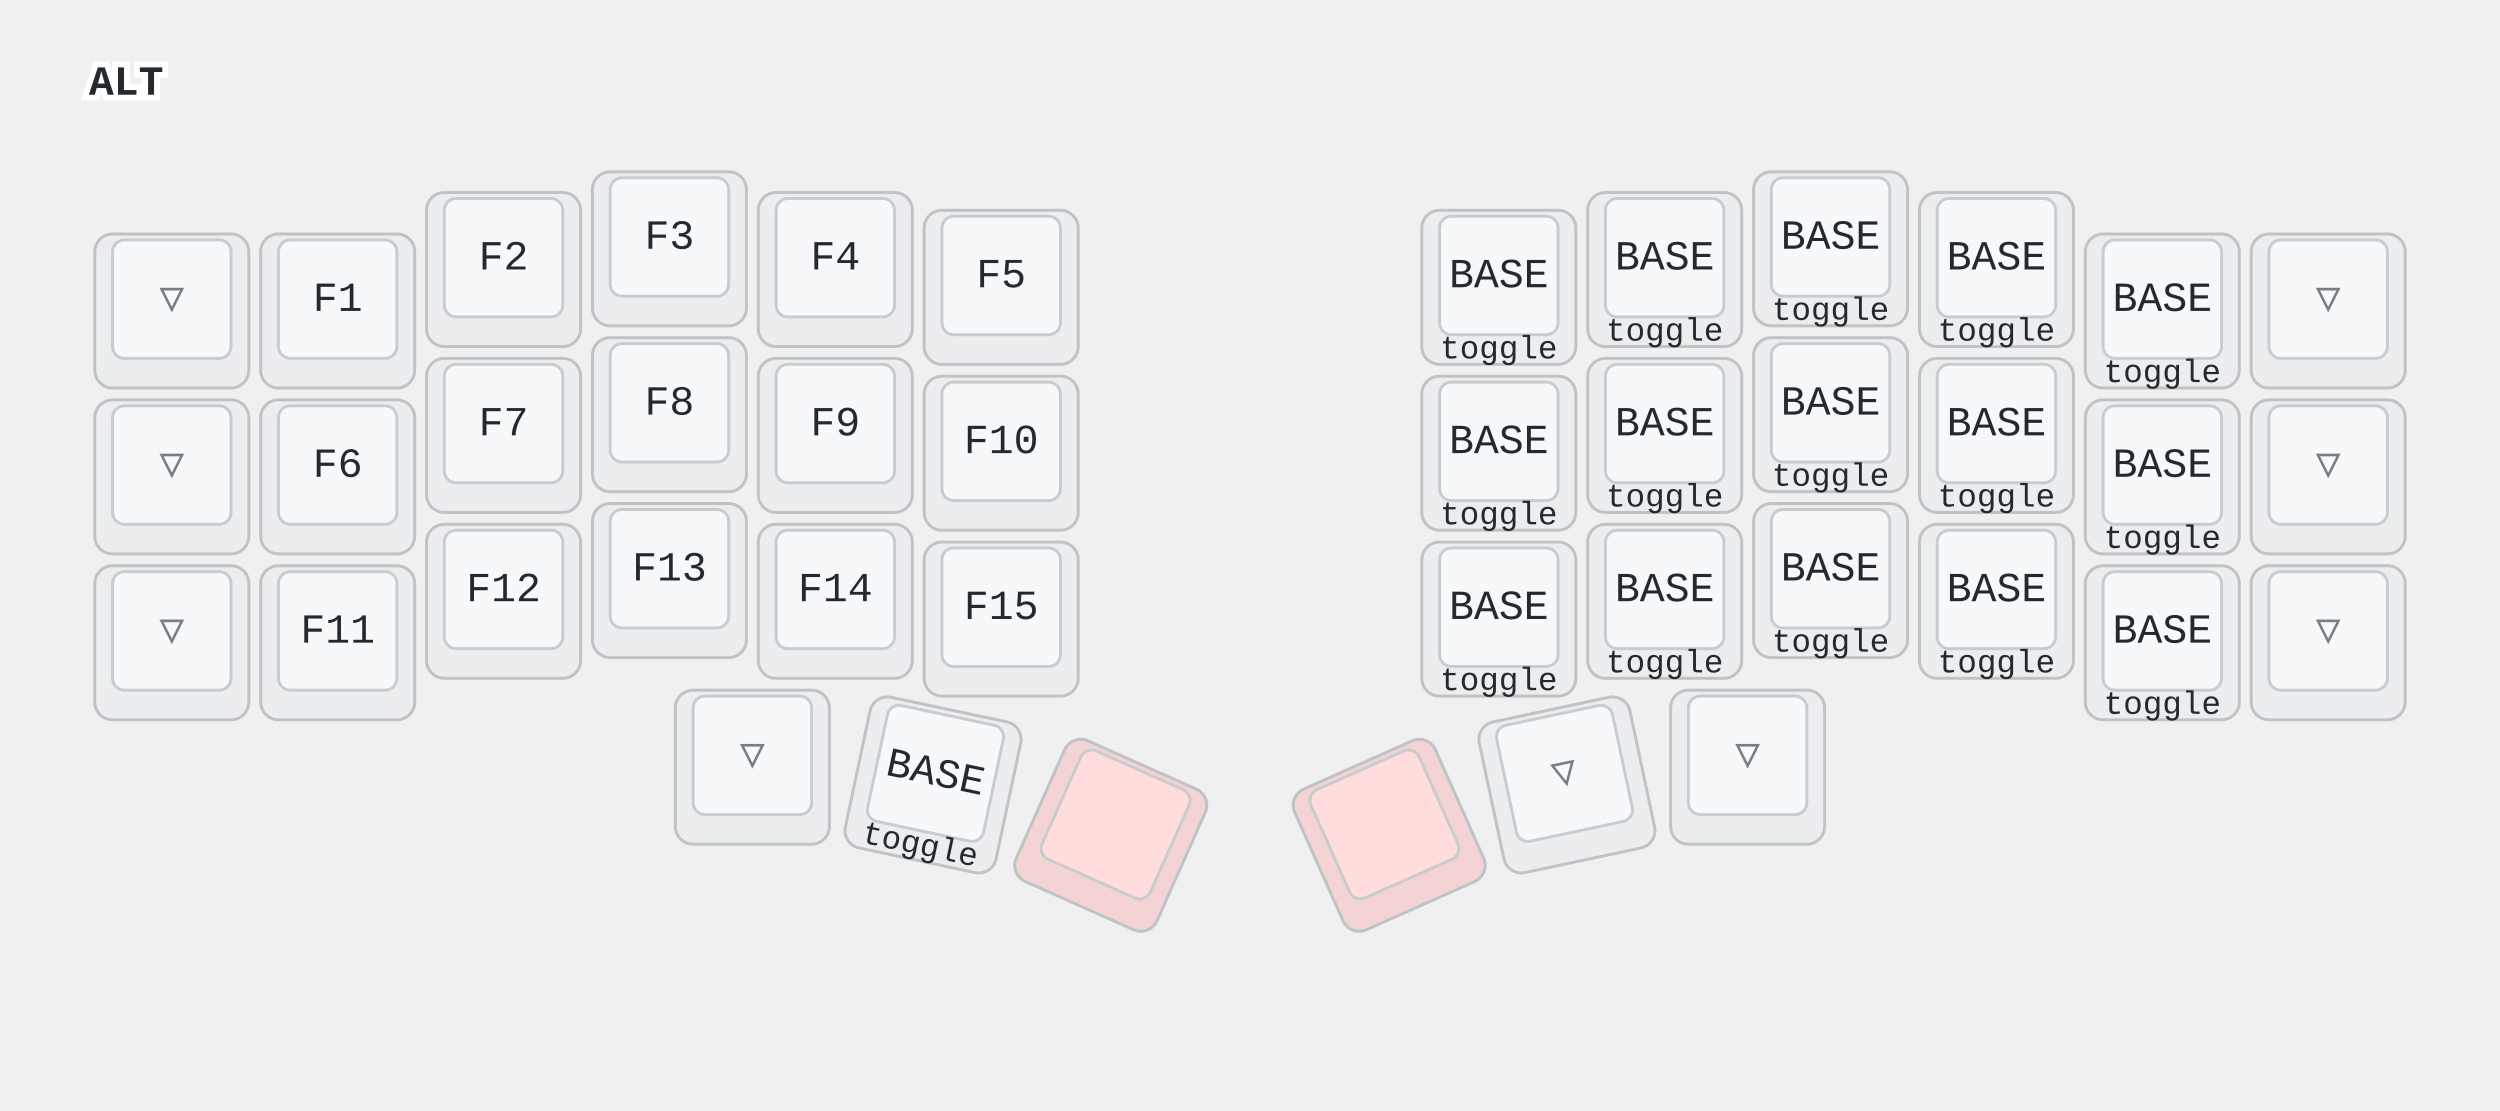
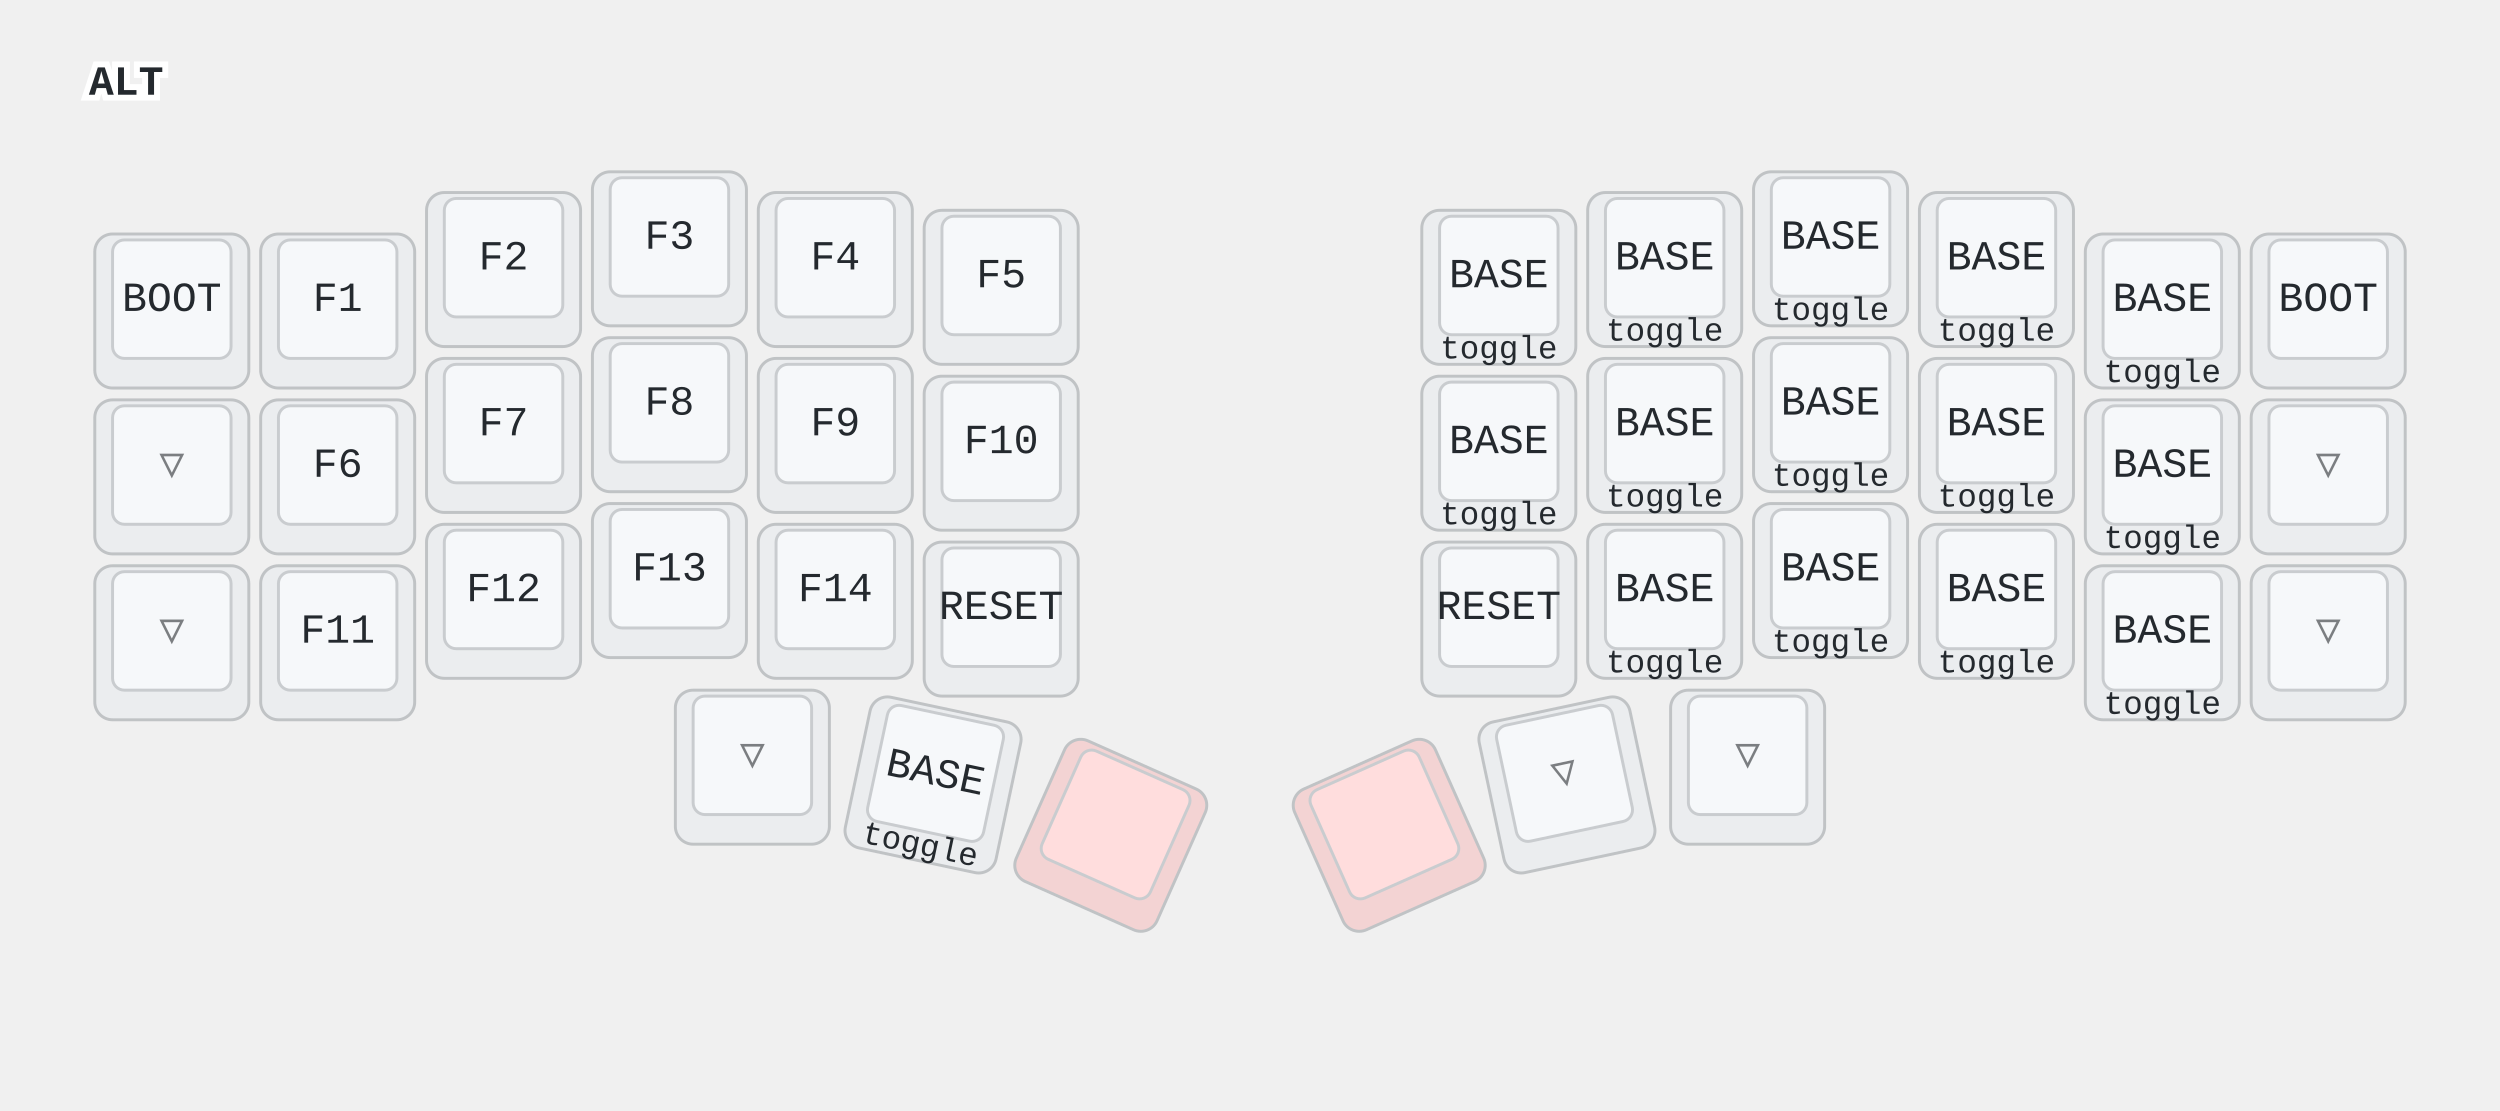
<svg xmlns="http://www.w3.org/2000/svg" width="844" height="375" viewBox="0 0 844 375" class="keymap">
  <style>/* inherit to force styles through use tags */
svg path {
    fill: inherit;
}

/* font and background color specifications */
svg.keymap {
    font-family: SFMono-Regular,Consolas,Liberation Mono,Menlo,monospace;
    font-size: 14px;
    font-kerning: normal;
    text-rendering: optimizeLegibility;
    fill: #24292e;
}

/* default key styling */
rect.key {
    fill: #f6f8fa;
}

rect.key, rect.combo {
    stroke: #c9cccf;
    stroke-width: 1;
}

/* default key side styling, only used is draw_key_sides is set */
rect.side {
    filter: brightness(90%);
}

/* color accent for combo boxes */
rect.combo, rect.combo-separate {
    fill: #cdf;
}

/* color accent for held keys */
rect.held, rect.combo.held {
    fill: #fdd;
}

/* color accent for ghost (optional) keys */
rect.ghost, rect.combo.ghost {
    stroke-dasharray: 4, 4;
    stroke-width: 2;
}

text {
    text-anchor: middle;
    dominant-baseline: middle;
}

/* styling for layer labels */
text.label {
    font-weight: bold;
    text-anchor: start;
    stroke: white;
    stroke-width: 4;
    paint-order: stroke;
}

/* styling for optional footer */
text.footer {
    text-anchor: end;
    dominant-baseline: auto;
    stroke: white;
    stroke-width: 4;
    paint-order: stroke;
}

/* styling for combo tap, and key non-tap label text */
text.combo, text.hold, text.shifted, text.left, text.right, text.tl, text.tr, text.bl, text.br {
    font-size: 11px;
}

text.hold, text.bl, text.br {
    text-anchor: middle;
    dominant-baseline: auto;
}

text.shifted, text.tl, text.tr {
    text-anchor: middle;
    dominant-baseline: hanging;
}

text.left, text.tl, text.bl {
    text-anchor: start;
}

text.right, text.tr, text.br {
    text-anchor: end;
}

text.layer-activator {
    text-decoration: underline;
}

/* styling for hold/shifted label text in combo box */
text.combo.hold, text.combo.shifted, text.combo.left, text.combo.right {
    font-size: 8px;
}

/* lighter symbol for transparent keys */
text.trans {
    fill: #7b7e81;
}

/* styling for combo dendrons */
path.combo {
    stroke-width: 1;
    stroke: gray;
    fill: none;
}

/* Start Tabler Icons Cleanup */
/* cannot use height/width with glyphs */
.icon-tabler &gt; path {
    fill: inherit;
    stroke: inherit;
    stroke-width: 2;
}
/* hide tabler's default box */
.icon-tabler &gt; path[stroke="none"][fill="none"] {
    visibility: hidden;
}
/* End Tabler Icons Cleanup */

@media (prefers-color-scheme: dark) {
svg.keymap { fill: #d1d6db; }
rect.key { fill: #3f4750; }
rect.key, rect.combo { stroke: #60666c; }
rect.combo, rect.combo-separate { fill: #1f3d7a; }
rect.held, rect.combo.held { fill: #854747; }
text.label, text.footer { stroke: black; }
text.trans { fill: #7e8184; }
path.combo { stroke: #7f7f7f; }

}</style>
  <g transform="translate(30, 0)" class="layer-ALT">
    <text x="0" y="28" class="label" id="ALT">ALT</text>
    <g transform="translate(0, 56)">
-       <g transform="translate(28, 49)" class="key trans keypos-0">
-         <rect rx="6" ry="6" x="-26" y="-26" width="52" height="52" class="key trans side" />
-         <rect rx="4" ry="4" x="-20" y="-24" width="40" height="40" class="key trans" />
-         <text x="0" y="-4" class="key trans tap">▽</text>
+       <g transform="translate(28, 49)" class="key keypos-0">
+         <rect rx="6" ry="6" x="-26" y="-26" width="52" height="52" class="key side" />
+         <rect rx="4" ry="4" x="-20" y="-24" width="40" height="40" class="key" />
+         <text x="0" y="-4" class="key tap">BOOT</text>
      </g>
      <g transform="translate(84, 49)" class="key keypos-1">
        <rect rx="6" ry="6" x="-26" y="-26" width="52" height="52" class="key side" />
        <rect rx="4" ry="4" x="-20" y="-24" width="40" height="40" class="key" />
        <text x="0" y="-4" class="key tap">F1</text>
      </g>
      <g transform="translate(140, 35)" class="key keypos-2">
        <rect rx="6" ry="6" x="-26" y="-26" width="52" height="52" class="key side" />
        <rect rx="4" ry="4" x="-20" y="-24" width="40" height="40" class="key" />
        <text x="0" y="-4" class="key tap">F2</text>
      </g>
      <g transform="translate(196, 28)" class="key keypos-3">
        <rect rx="6" ry="6" x="-26" y="-26" width="52" height="52" class="key side" />
        <rect rx="4" ry="4" x="-20" y="-24" width="40" height="40" class="key" />
        <text x="0" y="-4" class="key tap">F3</text>
      </g>
      <g transform="translate(252, 35)" class="key keypos-4">
        <rect rx="6" ry="6" x="-26" y="-26" width="52" height="52" class="key side" />
        <rect rx="4" ry="4" x="-20" y="-24" width="40" height="40" class="key" />
        <text x="0" y="-4" class="key tap">F4</text>
      </g>
      <g transform="translate(308, 41)" class="key keypos-5">
        <rect rx="6" ry="6" x="-26" y="-26" width="52" height="52" class="key side" />
        <rect rx="4" ry="4" x="-20" y="-24" width="40" height="40" class="key" />
        <text x="0" y="-4" class="key tap">F5</text>
      </g>
      <g transform="translate(476, 41)" class="key keypos-6">
        <rect rx="6" ry="6" x="-26" y="-26" width="52" height="52" class="key side" />
        <rect rx="4" ry="4" x="-20" y="-24" width="40" height="40" class="key" />
        <text x="0" y="-4" class="key tap">BASE</text>
        <text x="0" y="24" class="key hold">toggle</text>
      </g>
      <g transform="translate(532, 35)" class="key keypos-7">
        <rect rx="6" ry="6" x="-26" y="-26" width="52" height="52" class="key side" />
        <rect rx="4" ry="4" x="-20" y="-24" width="40" height="40" class="key" />
        <text x="0" y="-4" class="key tap">BASE</text>
        <text x="0" y="24" class="key hold">toggle</text>
      </g>
      <g transform="translate(588, 28)" class="key keypos-8">
        <rect rx="6" ry="6" x="-26" y="-26" width="52" height="52" class="key side" />
        <rect rx="4" ry="4" x="-20" y="-24" width="40" height="40" class="key" />
        <text x="0" y="-4" class="key tap">BASE</text>
        <text x="0" y="24" class="key hold">toggle</text>
      </g>
      <g transform="translate(644, 35)" class="key keypos-9">
        <rect rx="6" ry="6" x="-26" y="-26" width="52" height="52" class="key side" />
        <rect rx="4" ry="4" x="-20" y="-24" width="40" height="40" class="key" />
        <text x="0" y="-4" class="key tap">BASE</text>
        <text x="0" y="24" class="key hold">toggle</text>
      </g>
      <g transform="translate(700, 49)" class="key keypos-10">
        <rect rx="6" ry="6" x="-26" y="-26" width="52" height="52" class="key side" />
        <rect rx="4" ry="4" x="-20" y="-24" width="40" height="40" class="key" />
        <text x="0" y="-4" class="key tap">BASE</text>
        <text x="0" y="24" class="key hold">toggle</text>
      </g>
-       <g transform="translate(756, 49)" class="key trans keypos-11">
-         <rect rx="6" ry="6" x="-26" y="-26" width="52" height="52" class="key trans side" />
-         <rect rx="4" ry="4" x="-20" y="-24" width="40" height="40" class="key trans" />
-         <text x="0" y="-4" class="key trans tap">▽</text>
+       <g transform="translate(756, 49)" class="key keypos-11">
+         <rect rx="6" ry="6" x="-26" y="-26" width="52" height="52" class="key side" />
+         <rect rx="4" ry="4" x="-20" y="-24" width="40" height="40" class="key" />
+         <text x="0" y="-4" class="key tap">BOOT</text>
      </g>
      <g transform="translate(28, 105)" class="key trans keypos-12">
        <rect rx="6" ry="6" x="-26" y="-26" width="52" height="52" class="key trans side" />
        <rect rx="4" ry="4" x="-20" y="-24" width="40" height="40" class="key trans" />
        <text x="0" y="-4" class="key trans tap">▽</text>
      </g>
      <g transform="translate(84, 105)" class="key keypos-13">
        <rect rx="6" ry="6" x="-26" y="-26" width="52" height="52" class="key side" />
        <rect rx="4" ry="4" x="-20" y="-24" width="40" height="40" class="key" />
        <text x="0" y="-4" class="key tap">F6</text>
      </g>
      <g transform="translate(140, 91)" class="key keypos-14">
        <rect rx="6" ry="6" x="-26" y="-26" width="52" height="52" class="key side" />
        <rect rx="4" ry="4" x="-20" y="-24" width="40" height="40" class="key" />
        <text x="0" y="-4" class="key tap">F7</text>
      </g>
      <g transform="translate(196, 84)" class="key keypos-15">
        <rect rx="6" ry="6" x="-26" y="-26" width="52" height="52" class="key side" />
        <rect rx="4" ry="4" x="-20" y="-24" width="40" height="40" class="key" />
        <text x="0" y="-4" class="key tap">F8</text>
      </g>
      <g transform="translate(252, 91)" class="key keypos-16">
        <rect rx="6" ry="6" x="-26" y="-26" width="52" height="52" class="key side" />
        <rect rx="4" ry="4" x="-20" y="-24" width="40" height="40" class="key" />
        <text x="0" y="-4" class="key tap">F9</text>
      </g>
      <g transform="translate(308, 97)" class="key keypos-17">
        <rect rx="6" ry="6" x="-26" y="-26" width="52" height="52" class="key side" />
        <rect rx="4" ry="4" x="-20" y="-24" width="40" height="40" class="key" />
        <text x="0" y="-4" class="key tap">F10</text>
      </g>
      <g transform="translate(476, 97)" class="key keypos-18">
        <rect rx="6" ry="6" x="-26" y="-26" width="52" height="52" class="key side" />
        <rect rx="4" ry="4" x="-20" y="-24" width="40" height="40" class="key" />
        <text x="0" y="-4" class="key tap">BASE</text>
        <text x="0" y="24" class="key hold">toggle</text>
      </g>
      <g transform="translate(532, 91)" class="key keypos-19">
        <rect rx="6" ry="6" x="-26" y="-26" width="52" height="52" class="key side" />
        <rect rx="4" ry="4" x="-20" y="-24" width="40" height="40" class="key" />
        <text x="0" y="-4" class="key tap">BASE</text>
        <text x="0" y="24" class="key hold">toggle</text>
      </g>
      <g transform="translate(588, 84)" class="key keypos-20">
        <rect rx="6" ry="6" x="-26" y="-26" width="52" height="52" class="key side" />
        <rect rx="4" ry="4" x="-20" y="-24" width="40" height="40" class="key" />
        <text x="0" y="-4" class="key tap">BASE</text>
        <text x="0" y="24" class="key hold">toggle</text>
      </g>
      <g transform="translate(644, 91)" class="key keypos-21">
        <rect rx="6" ry="6" x="-26" y="-26" width="52" height="52" class="key side" />
        <rect rx="4" ry="4" x="-20" y="-24" width="40" height="40" class="key" />
        <text x="0" y="-4" class="key tap">BASE</text>
        <text x="0" y="24" class="key hold">toggle</text>
      </g>
      <g transform="translate(700, 105)" class="key keypos-22">
        <rect rx="6" ry="6" x="-26" y="-26" width="52" height="52" class="key side" />
        <rect rx="4" ry="4" x="-20" y="-24" width="40" height="40" class="key" />
        <text x="0" y="-4" class="key tap">BASE</text>
        <text x="0" y="24" class="key hold">toggle</text>
      </g>
      <g transform="translate(756, 105)" class="key trans keypos-23">
        <rect rx="6" ry="6" x="-26" y="-26" width="52" height="52" class="key trans side" />
        <rect rx="4" ry="4" x="-20" y="-24" width="40" height="40" class="key trans" />
        <text x="0" y="-4" class="key trans tap">▽</text>
      </g>
      <g transform="translate(28, 161)" class="key trans keypos-24">
        <rect rx="6" ry="6" x="-26" y="-26" width="52" height="52" class="key trans side" />
        <rect rx="4" ry="4" x="-20" y="-24" width="40" height="40" class="key trans" />
        <text x="0" y="-4" class="key trans tap">▽</text>
      </g>
      <g transform="translate(84, 161)" class="key keypos-25">
        <rect rx="6" ry="6" x="-26" y="-26" width="52" height="52" class="key side" />
        <rect rx="4" ry="4" x="-20" y="-24" width="40" height="40" class="key" />
        <text x="0" y="-4" class="key tap">F11</text>
      </g>
      <g transform="translate(140, 147)" class="key keypos-26">
        <rect rx="6" ry="6" x="-26" y="-26" width="52" height="52" class="key side" />
        <rect rx="4" ry="4" x="-20" y="-24" width="40" height="40" class="key" />
        <text x="0" y="-4" class="key tap">F12</text>
      </g>
      <g transform="translate(196, 140)" class="key keypos-27">
        <rect rx="6" ry="6" x="-26" y="-26" width="52" height="52" class="key side" />
        <rect rx="4" ry="4" x="-20" y="-24" width="40" height="40" class="key" />
        <text x="0" y="-4" class="key tap">F13</text>
      </g>
      <g transform="translate(252, 147)" class="key keypos-28">
        <rect rx="6" ry="6" x="-26" y="-26" width="52" height="52" class="key side" />
        <rect rx="4" ry="4" x="-20" y="-24" width="40" height="40" class="key" />
        <text x="0" y="-4" class="key tap">F14</text>
      </g>
      <g transform="translate(308, 153)" class="key keypos-29">
        <rect rx="6" ry="6" x="-26" y="-26" width="52" height="52" class="key side" />
        <rect rx="4" ry="4" x="-20" y="-24" width="40" height="40" class="key" />
-         <text x="0" y="-4" class="key tap">F15</text>
+         <text x="0" y="-4" class="key tap">RESET</text>
      </g>
      <g transform="translate(476, 153)" class="key keypos-30">
        <rect rx="6" ry="6" x="-26" y="-26" width="52" height="52" class="key side" />
        <rect rx="4" ry="4" x="-20" y="-24" width="40" height="40" class="key" />
-         <text x="0" y="-4" class="key tap">BASE</text>
-         <text x="0" y="24" class="key hold">toggle</text>
+         <text x="0" y="-4" class="key tap">RESET</text>
      </g>
      <g transform="translate(532, 147)" class="key keypos-31">
        <rect rx="6" ry="6" x="-26" y="-26" width="52" height="52" class="key side" />
        <rect rx="4" ry="4" x="-20" y="-24" width="40" height="40" class="key" />
        <text x="0" y="-4" class="key tap">BASE</text>
        <text x="0" y="24" class="key hold">toggle</text>
      </g>
      <g transform="translate(588, 140)" class="key keypos-32">
        <rect rx="6" ry="6" x="-26" y="-26" width="52" height="52" class="key side" />
        <rect rx="4" ry="4" x="-20" y="-24" width="40" height="40" class="key" />
        <text x="0" y="-4" class="key tap">BASE</text>
        <text x="0" y="24" class="key hold">toggle</text>
      </g>
      <g transform="translate(644, 147)" class="key keypos-33">
        <rect rx="6" ry="6" x="-26" y="-26" width="52" height="52" class="key side" />
        <rect rx="4" ry="4" x="-20" y="-24" width="40" height="40" class="key" />
        <text x="0" y="-4" class="key tap">BASE</text>
        <text x="0" y="24" class="key hold">toggle</text>
      </g>
      <g transform="translate(700, 161)" class="key keypos-34">
        <rect rx="6" ry="6" x="-26" y="-26" width="52" height="52" class="key side" />
        <rect rx="4" ry="4" x="-20" y="-24" width="40" height="40" class="key" />
        <text x="0" y="-4" class="key tap">BASE</text>
        <text x="0" y="24" class="key hold">toggle</text>
      </g>
      <g transform="translate(756, 161)" class="key trans keypos-35">
        <rect rx="6" ry="6" x="-26" y="-26" width="52" height="52" class="key trans side" />
        <rect rx="4" ry="4" x="-20" y="-24" width="40" height="40" class="key trans" />
        <text x="0" y="-4" class="key trans tap">▽</text>
      </g>
      <g transform="translate(224, 203)" class="key trans keypos-36">
        <rect rx="6" ry="6" x="-26" y="-26" width="52" height="52" class="key trans side" />
        <rect rx="4" ry="4" x="-20" y="-24" width="40" height="40" class="key trans" />
        <text x="0" y="-4" class="key trans tap">▽</text>
      </g>
      <g transform="translate(285, 209) rotate(12.0)" class="key keypos-37">
        <rect rx="6" ry="6" x="-26" y="-26" width="52" height="52" class="key side" />
        <rect rx="4" ry="4" x="-20" y="-24" width="40" height="40" class="key" />
        <text x="0" y="-4" class="key tap">BASE</text>
        <text x="0" y="24" class="key hold">toggle</text>
      </g>
      <g transform="translate(345, 226) rotate(24.0)" class="key held keypos-38">
        <rect rx="6" ry="6" x="-26" y="-26" width="52" height="52" class="key held side" />
        <rect rx="4" ry="4" x="-20" y="-24" width="40" height="40" class="key held" />
      </g>
      <g transform="translate(439, 226) rotate(-24.0)" class="key held keypos-39">
        <rect rx="6" ry="6" x="-26" y="-26" width="52" height="52" class="key held side" />
        <rect rx="4" ry="4" x="-20" y="-24" width="40" height="40" class="key held" />
      </g>
      <g transform="translate(499, 209) rotate(-12.0)" class="key trans keypos-40">
        <rect rx="6" ry="6" x="-26" y="-26" width="52" height="52" class="key trans side" />
        <rect rx="4" ry="4" x="-20" y="-24" width="40" height="40" class="key trans" />
        <text x="0" y="-4" class="key trans tap">▽</text>
      </g>
      <g transform="translate(560, 203)" class="key trans keypos-41">
        <rect rx="6" ry="6" x="-26" y="-26" width="52" height="52" class="key trans side" />
        <rect rx="4" ry="4" x="-20" y="-24" width="40" height="40" class="key trans" />
        <text x="0" y="-4" class="key trans tap">▽</text>
      </g>
    </g>
  </g>
</svg>
